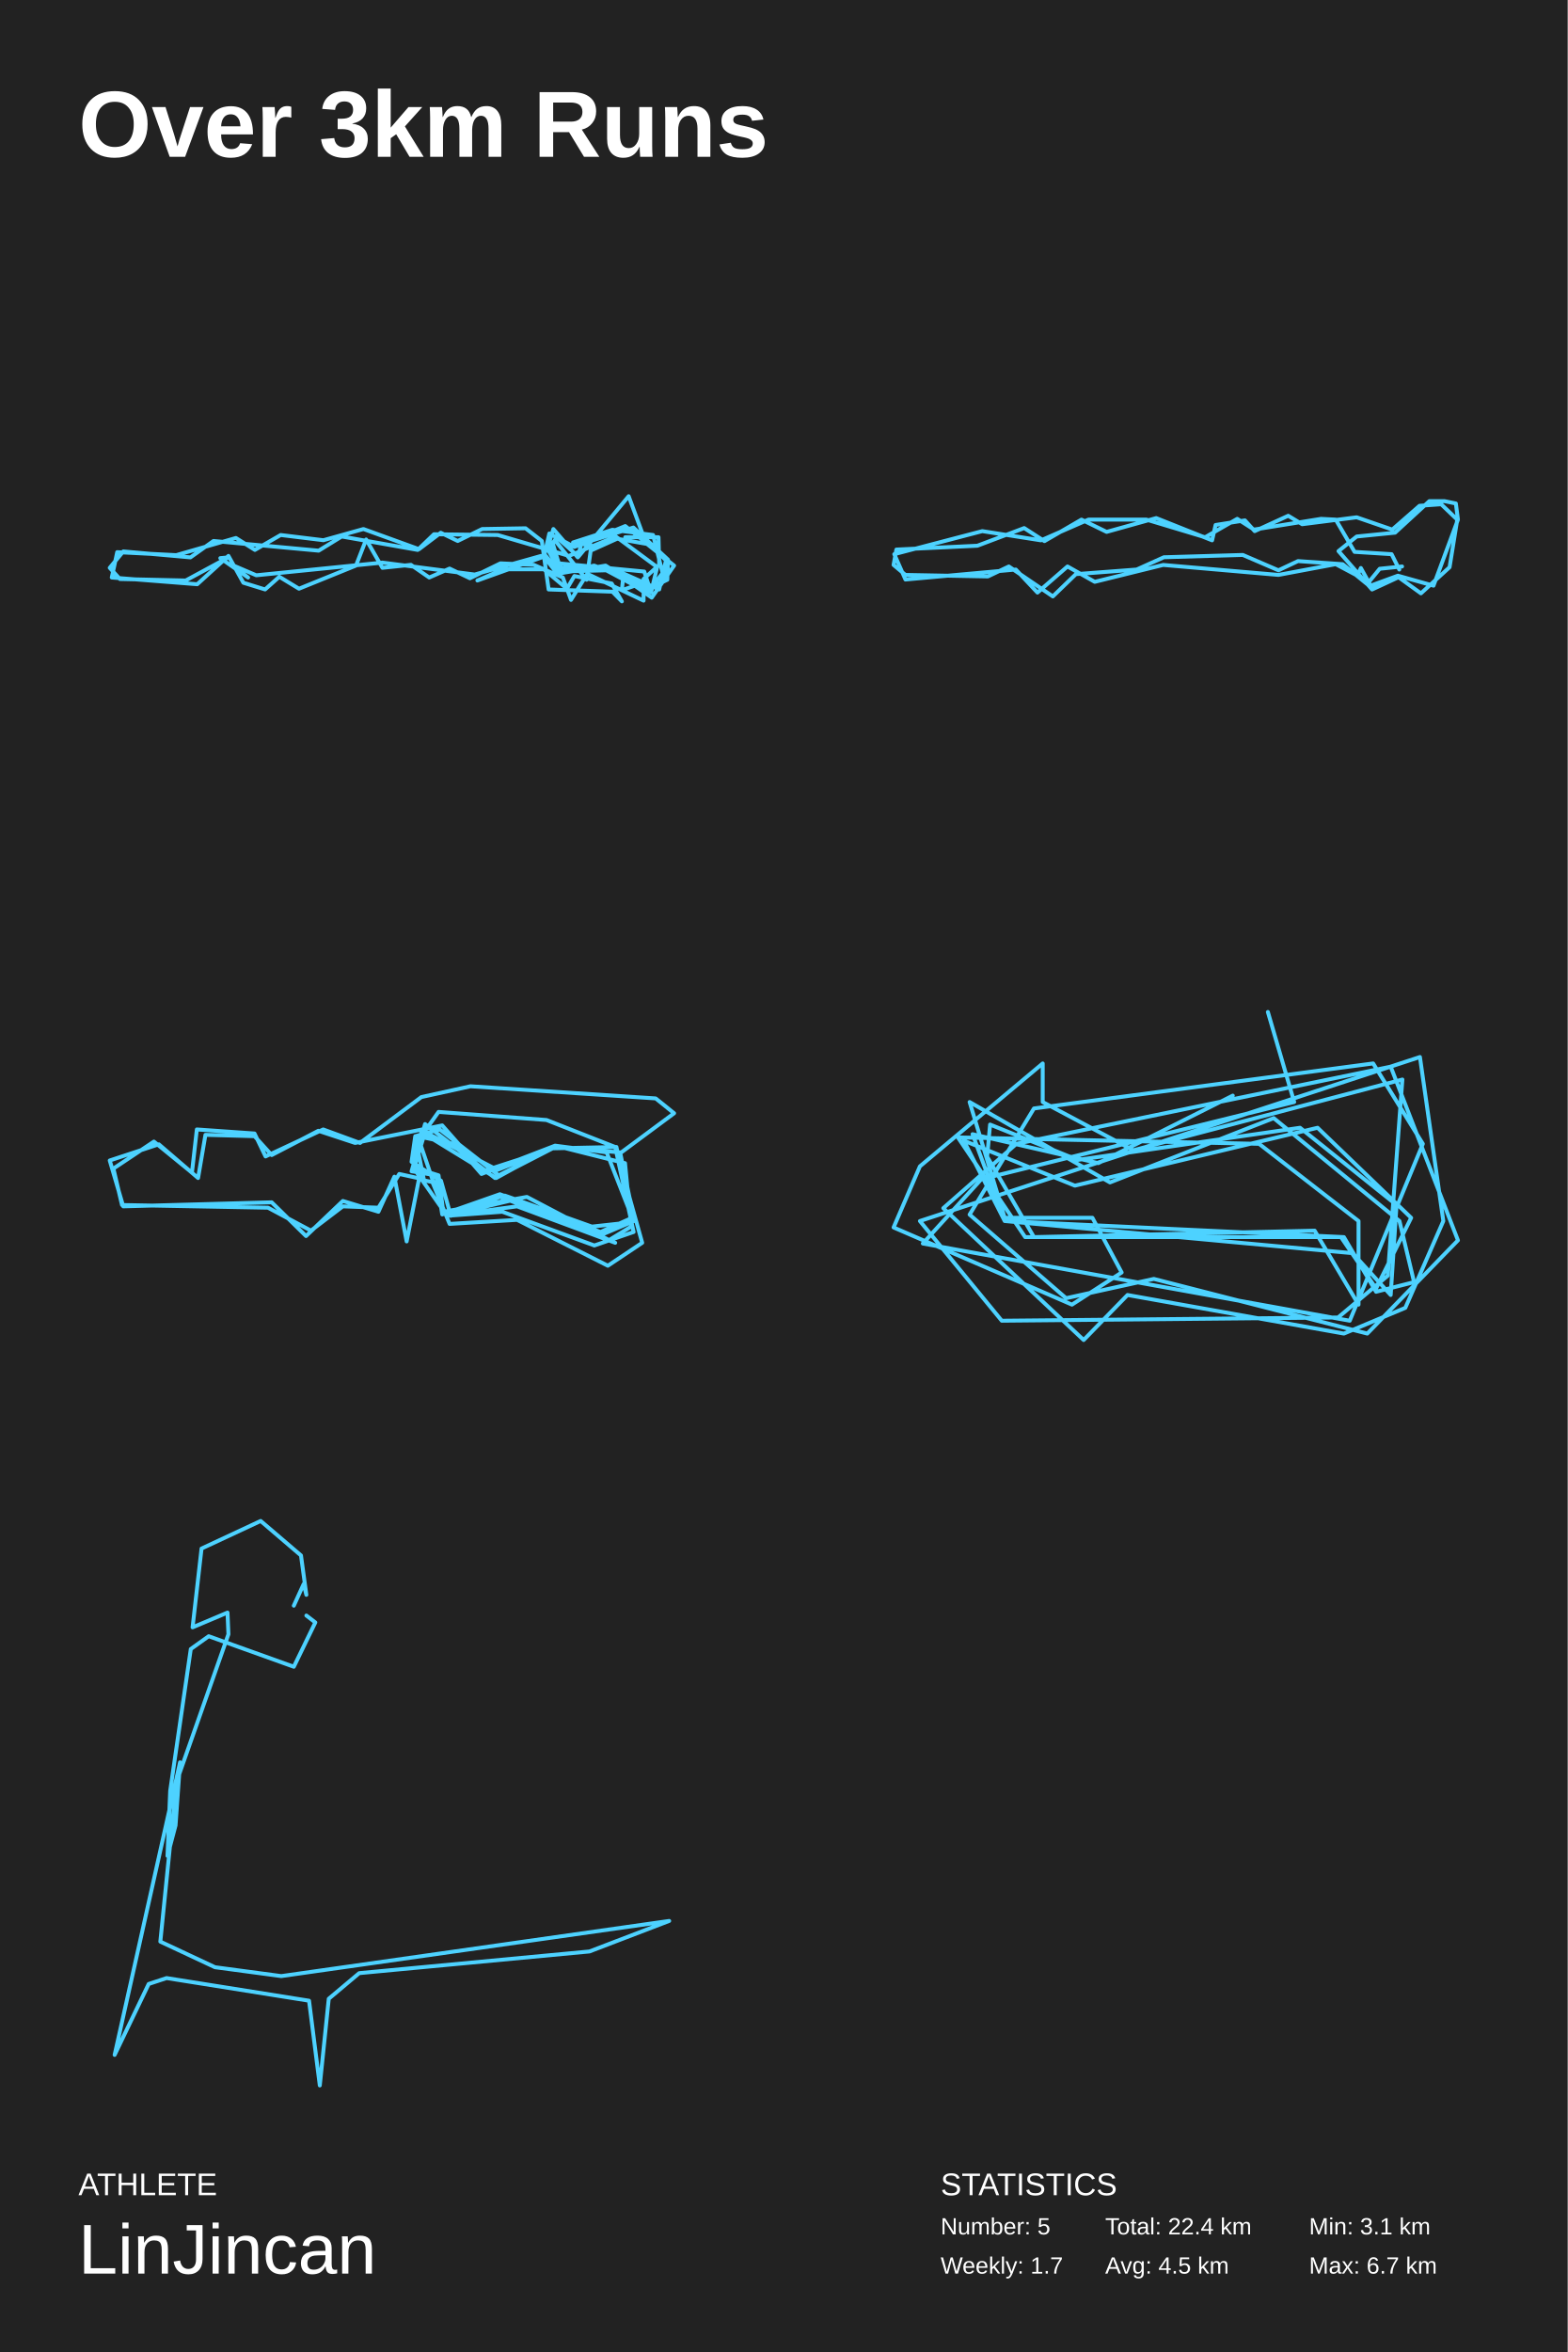
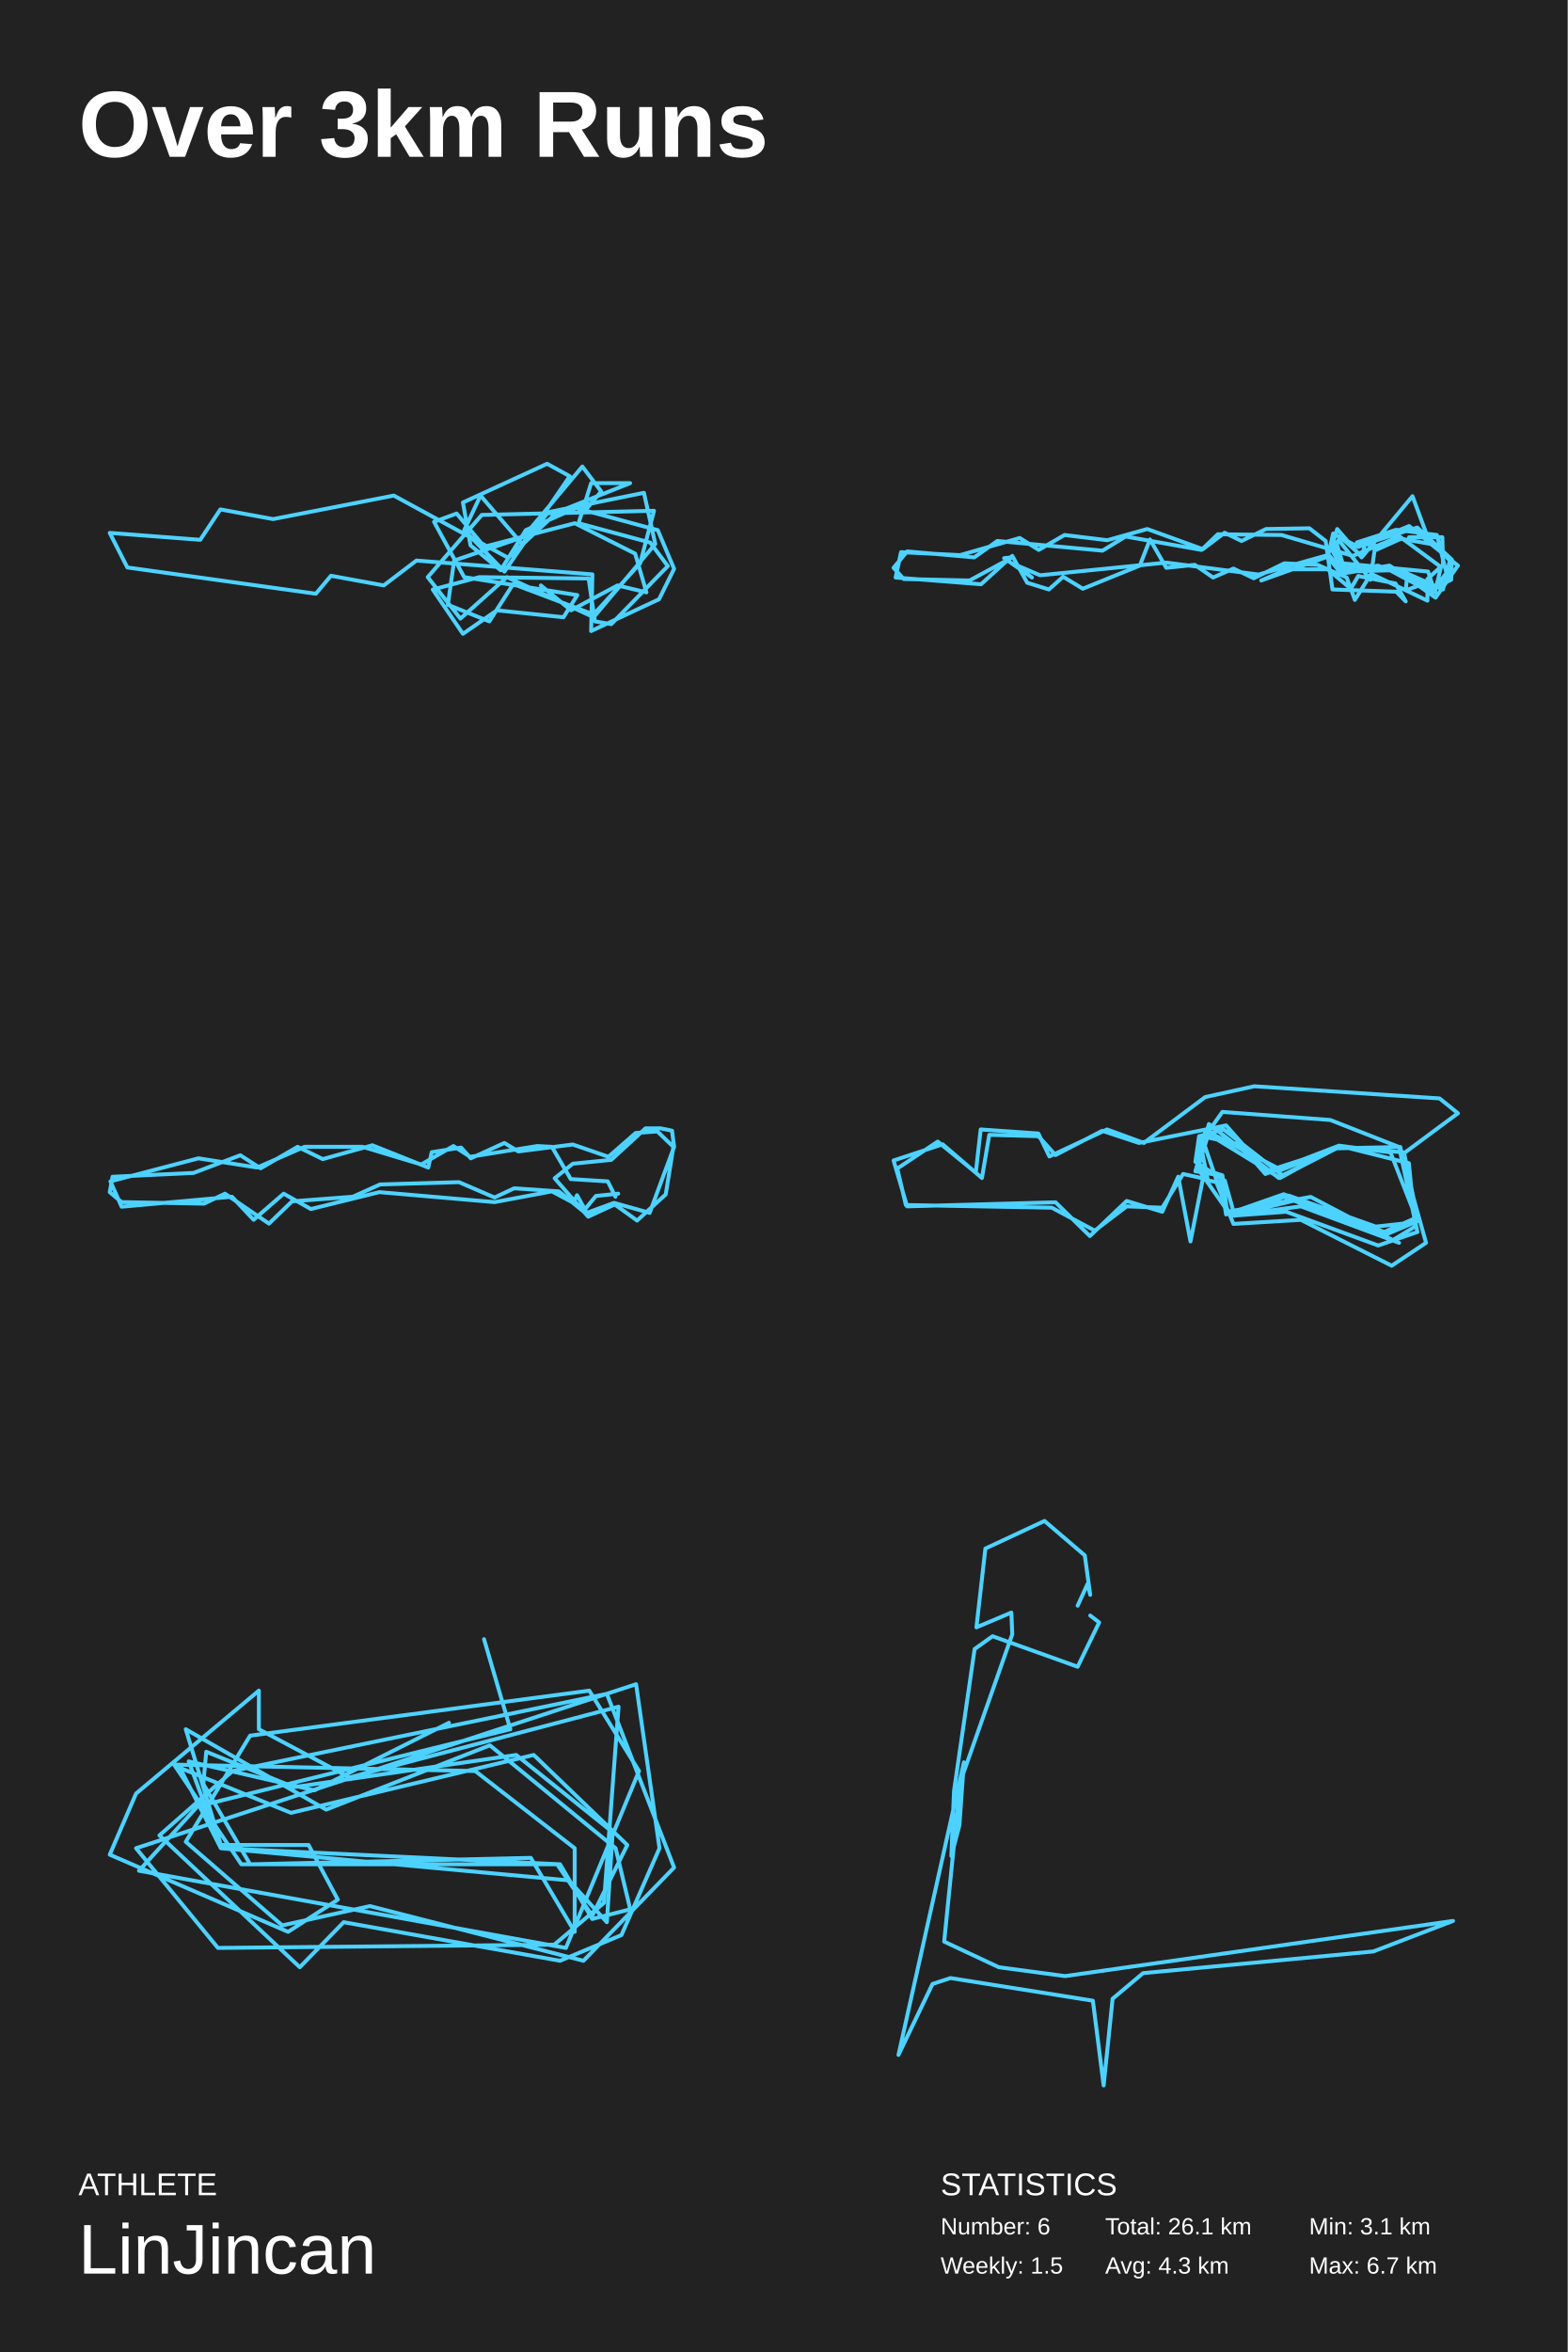
<svg xmlns="http://www.w3.org/2000/svg" baseProfile="full" height="300mm" version="1.1" viewBox="0,0,200,300" width="200mm">
  <defs />
  <rect fill="#222222" height="300" width="200" x="0" y="0" />
  <text fill="#FFFFFF" style="font-size:12px; font-family:Arial; font-weight:bold;" x="10" y="20">Over 3km Runs</text>
  <text fill="#FFFFFF" style="font-size:4px; font-family:Arial" x="10" y="280">ATHLETE</text>
  <text fill="#FFFFFF" style="font-size:9px; font-family:Arial" x="10" y="290">LinJincan</text>
  <text fill="#FFFFFF" style="font-size:4px; font-family:Arial" x="120" y="280">STATISTICS</text>
-   <text fill="#FFFFFF" style="font-size:3px; font-family:Arial" x="120" y="285">Number: 5</text>
-   <text fill="#FFFFFF" style="font-size:3px; font-family:Arial" x="120" y="290">Weekly: 1.7</text>
-   <text fill="#FFFFFF" style="font-size:3px; font-family:Arial" x="141" y="285">Total: 22.4 km</text>
-   <text fill="#FFFFFF" style="font-size:3px; font-family:Arial" x="141" y="290">Avg: 4.5 km</text>
+   <text fill="#FFFFFF" style="font-size:3px; font-family:Arial" x="120" y="285">Number: 6</text>
+   <text fill="#FFFFFF" style="font-size:3px; font-family:Arial" x="120" y="290">Weekly: 1.5</text>
+   <text fill="#FFFFFF" style="font-size:3px; font-family:Arial" x="141" y="285">Total: 26.1 km</text>
+   <text fill="#FFFFFF" style="font-size:3px; font-family:Arial" x="141" y="290">Avg: 4.3 km</text>
  <text fill="#FFFFFF" style="font-size:3px; font-family:Arial" x="167" y="285">Min: 3.1 km</text>
  <text fill="#FFFFFF" style="font-size:3px; font-family:Arial" x="167" y="290">Max: 6.7 km</text>
-   <polyline fill="none" points="79.769,68.525 84.01,68.525 84.096,72.046 82.106,73.854 82.106,76.613 74.923,73.188 72.846,76.518 71.808,73.663 68.087,72.046 63.846,71.855 59.952,73.759 57.356,72.522 54.76,73.663 52.423,72.046 48.788,72.426 46.712,68.811 45.413,72.141 38.144,75.091 35.635,73.568 33.817,75.186 31.048,74.329 29.144,70.904 25.163,74.52 14.26,73.663 14.952,70.428 22.481,70.809 30.096,68.62 32.519,70.143 35.808,68.24 41.26,68.906 46.365,67.478 53.462,70.048 56.231,67.954 58.394,69.001 61.51,67.478 67.048,67.383 69.125,69.001 69.99,75.186 78.125,75.471 79.337,76.708 78.038,74.425 73.279,73.473 72.327,75.091 69.385,72.617 64.192,72.617 60.904,74.044 69.385,70.999 71.115,73.188 77.26,72.141 79.51,73.568 79.337,75.281 80.981,74.71 83.144,76.233 86.0,72.141 82.538,69.382 78.731,68.715 75.356,70.238 74.837,73.949 70.942,69.096 69.904,69.286 71.635,72.426 77.0,72.331 82.538,75.186 85.135,73.949 85.221,71.38 80.808,67.288 74.144,69.382 73.712,71.094 70.596,67.478 69.817,69.952 71.548,73.092 75.788,72.141 83.231,74.9 84.702,74.044 84.962,71.285 79.769,67.098 73.279,69.762 70.077,68.049 69.471,70.714 71.288,72.902 78.558,72.712 84.096,75.186 84.962,71.475 82.279,68.906 80.202,63.292 73.798,70.999 71.029,68.525 70.51,69.286 71.288,71.855 82.192,72.902 83.058,75.566 83.837,72.331 78.558,68.43 72.587,70.904 63.5,68.24 55.365,68.145 53.288,70.143 43.596,68.43 40.654,70.238 27.24,69.001 24.298,71.094 15.731,70.333 14.0,72.426 15.298,73.854 23.692,74.044 29.144,71.094 28.106,71.189 31.654,73.663 29.577,72.046 32.692,73.378 48.788,71.76 60.558,73.283 69.038,70.904 71.375,72.522 76.74,72.426 82.625,75.566 84.529,73.092 83.317,68.24 78.125,67.574 73.106,69.191 75.788,69.667" stroke="#4dd2ff" stroke-linecap="round" stroke-linejoin="round" stroke-width="0.5" />
-   <polyline fill="none" points="178.871,72.254 176.02,72.547 174.416,74.507 171.297,71.96 165.594,71.568 163.099,72.743 158.554,70.784 148.485,71.078 145.01,72.645 137.257,73.233 134.317,76.075 128.703,72.254 126.03,73.527 115.515,73.331 114.0,72.058 114.356,70.098 124.693,69.608 130.663,67.355 133.248,69.02 137.97,66.277 141.178,67.844 147.505,66.081 154.634,68.922 155.079,66.963 158.822,66.375 160.069,67.746 164.347,65.787 166.129,66.865 173.079,65.983 177.624,67.551 181.099,64.513 183.861,64.317 185.911,66.277 184.931,72.352 181.277,75.683 178.426,73.625 175.04,75.193 170.762,70.294 173.079,68.432 177.98,67.942 182.347,63.925 184.307,63.925 185.733,64.219 186.0,66.277 182.881,74.703 178.337,73.429 174.861,74.703 173.614,72.449 173.168,73.429 170.406,71.96 163.099,73.331 148.396,72.058 139.663,74.213 136.188,72.254 132.356,75.585 129.594,72.645 115.515,73.919 114.089,70.686 125.317,67.746 132.802,68.922 138.861,66.277 146.257,66.277 153.743,68.53 157.842,66.179 159.98,67.551 168.535,66.179 170.406,66.277 172.812,70.392 177.535,70.686 178.515,72.645" stroke="#4dd2ff" stroke-linecap="round" stroke-linejoin="round" stroke-width="0.5" />
-   <polyline fill="none" points="80.209,155.938 75.513,156.454 64.4,152.496 56.574,154.733 55.948,149.914 52.661,148.881 53.757,144.407 63.304,150.258 70.817,146.128 79.739,148.365 80.522,156.454 77.704,158.175 67.217,152.668 56.574,154.561 53.287,144.923 58.139,145.956 61.426,149.742 70.817,146.128 77.391,146.988 80.835,155.765 76.765,157.486 63.774,152.668 57.513,155.077 56.261,150.602 52.504,148.193 52.974,144.923 56.104,144.062 63.617,149.914 70.817,146.3 79.113,146.988 80.835,155.249 76.609,157.142 63.774,152.323 56.417,154.905 55.635,149.914 52.504,149.398 54.226,143.374 63.148,150.258 70.504,146.472 78.643,146.3 80.678,155.765 76.296,157.659 65.652,153.012 57.043,155.077 52.817,149.053 54.226,144.407 63.461,149.226 69.565,146.816 61.583,149.398 56.417,143.546 45.304,145.784 40.609,144.235 34.661,147.332 32.47,144.923 26.209,144.751 25.27,150.258 20.261,145.956 14.0,148.021 15.722,153.872 34.661,153.356 39.043,157.659 43.739,153.184 48.278,154.561 50.313,150.086 51.878,158.347 53.443,150.43 55.165,150.774 57.357,156.11 65.965,155.593 77.548,161.445 81.93,158.519 78.8,147.332 86.0,141.997 83.652,140.104 60.017,138.555 53.757,139.932 45.93,145.784 41.235,144.062 33.878,147.505 32.47,144.579 25.113,144.062 24.487,149.57 19.635,145.611 14.47,149.053 15.565,153.7 34.191,154.044 39.67,156.97 43.739,153.872 48.278,154.044 50.939,149.742 54.07,150.43 53.13,145.784 55.948,141.825 69.722,142.858 78.487,146.3 80.835,157.142 75.826,158.863 64.087,154.561 57.043,155.077 65.965,153.872 78.487,158.519" stroke="#4dd2ff" stroke-linecap="round" stroke-linejoin="round" stroke-width="0.5" />
-   <polyline fill="none" points="157.275,139.745 140.114,148.359 124.073,144.668 128.176,155.743 172.57,159.845 177.42,165.177 178.166,153.692 165.855,143.847 137.503,147.949 126.311,143.437 125.938,147.539 131.907,157.794 167.72,156.973 173.316,166.408 173.316,155.743 160.632,145.898 122.207,145.078 130.788,157.794 171.078,157.794 175.554,164.357 180.031,155.333 168.093,143.847 137.13,151.231 122.953,145.488 128.176,155.743 171.451,157.794 175.554,164.767 180.404,163.536 178.539,155.743 162.497,142.617 141.606,150.82 123.699,140.566 128.176,155.333 139.368,155.333 143.098,162.306 136.756,166.408 114.0,156.563 117.358,148.769 133.026,135.643 133.026,140.566 144.591,146.718 178.912,137.694 177.047,162.716 170.705,168.048 127.803,168.459 117.358,155.743 181.15,134.823 184.135,155.743 179.285,166.818 171.451,170.099 143.845,165.177 138.249,170.92 120.342,154.102 129.668,145.898 177.42,136.053 186.0,158.204 174.435,170.099 147.202,163.126 136.01,165.587 123.699,154.922 131.907,141.386 175.181,135.643 181.523,145.898 172.197,168.459 117.731,158.614 125.192,150.41 165.109,140.566 161.751,129.08" stroke="#4dd2ff" stroke-linecap="round" stroke-linejoin="round" stroke-width="0.5" />
-   <polyline fill="none" points="37.484,204.806 38.742,202.042 39.085,203.424 38.399,198.398 33.255,194.0 25.712,197.518 24.569,207.571 29.026,205.686 29.141,208.451 22.511,227.299 20.454,247.655 27.426,250.922 35.884,252.053 85.375,245.016 75.203,248.911 45.828,251.676 41.942,254.943 40.799,266.0 39.427,255.194 21.254,252.304 18.968,253.058 14.625,262.105 22.969,224.786 22.397,232.828 21.368,236.723 21.711,228.43 24.34,210.335 26.626,208.702 37.484,212.597 40.228,206.943 39.085,206.063" stroke="#4dd2ff" stroke-linecap="round" stroke-linejoin="round" stroke-width="0.5" />
+   <polyline fill="none" points="69.002,74.672 72.851,77.846 78.784,74.672 82.472,75.554 81.029,70.617 73.332,66.738 61.786,69.736 58.258,65.504 55.372,66.562 59.22,73.615 73.653,75.907 71.889,78.728 63.39,77.846 59.06,80.844 55.212,75.201 61.145,73.615 75.096,73.791 75.898,79.257 77.982,79.609 85.198,72.204 82.953,69.207 73.813,66.738 75.416,61.625 80.388,61.625 71.087,65.328 64.833,71.146 50.241,63.212 34.846,66.209 28.111,64.975 25.546,68.854 14.0,67.972 16.245,72.38 40.298,75.73 42.223,73.438 48.958,74.672 53.127,71.499 75.577,73.262 75.416,80.491 84.076,76.436 86.0,72.557 83.915,67.62 73.492,64.799 67.078,67.62 63.871,72.733 60.022,69.559 59.06,64.093 69.804,59.156 72.69,60.743 64.352,72.909 59.22,67.62 61.305,63.212 66.597,69.383 69.964,65.328 82.151,62.859 83.595,69.383 75.737,78.728 64.673,73.615 58.739,78.904 54.57,73.615 61.465,65.68 83.434,65.151 81.67,71.851 75.737,78.375 65.474,74.496 62.428,79.257 57.136,77.141 57.938,71.499 66.757,68.501 74.294,59.509 76.699,62.683 74.775,64.975" stroke="#4dd2ff" stroke-linecap="round" stroke-linejoin="round" stroke-width="0.5" />
+   <polyline fill="none" points="179.769,68.525 184.01,68.525 184.096,72.046 182.106,73.854 182.106,76.613 174.923,73.188 172.846,76.518 171.808,73.663 168.087,72.046 163.846,71.855 159.952,73.759 157.356,72.522 154.76,73.663 152.423,72.046 148.788,72.426 146.712,68.811 145.413,72.141 138.144,75.091 135.635,73.568 133.817,75.186 131.048,74.329 129.144,70.904 125.163,74.52 114.26,73.663 114.952,70.428 122.481,70.809 130.096,68.62 132.519,70.143 135.808,68.24 141.26,68.906 146.365,67.478 153.462,70.048 156.231,67.954 158.394,69.001 161.51,67.478 167.048,67.383 169.125,69.001 169.99,75.186 178.125,75.471 179.337,76.708 178.038,74.425 173.279,73.473 172.327,75.091 169.385,72.617 164.192,72.617 160.904,74.044 169.385,70.999 171.115,73.188 177.26,72.141 179.51,73.568 179.337,75.281 180.981,74.71 183.144,76.233 186.0,72.141 182.538,69.382 178.731,68.715 175.356,70.238 174.837,73.949 170.942,69.096 169.904,69.286 171.635,72.426 177.0,72.331 182.538,75.186 185.135,73.949 185.221,71.38 180.808,67.288 174.144,69.382 173.712,71.094 170.596,67.478 169.817,69.952 171.548,73.092 175.788,72.141 183.231,74.9 184.702,74.044 184.962,71.285 179.769,67.098 173.279,69.762 170.077,68.049 169.471,70.714 171.288,72.902 178.558,72.712 184.096,75.186 184.962,71.475 182.279,68.906 180.202,63.292 173.798,70.999 171.029,68.525 170.51,69.286 171.288,71.855 182.192,72.902 183.058,75.566 183.837,72.331 178.558,68.43 172.587,70.904 163.5,68.24 155.365,68.145 153.288,70.143 143.596,68.43 140.654,70.238 127.24,69.001 124.298,71.094 115.731,70.333 114.0,72.426 115.298,73.854 123.692,74.044 129.144,71.094 128.106,71.189 131.654,73.663 129.577,72.046 132.692,73.378 148.788,71.76 160.558,73.283 169.038,70.904 171.375,72.522 176.74,72.426 182.625,75.566 184.529,73.092 183.317,68.24 178.125,67.574 173.106,69.191 175.788,69.667" stroke="#4dd2ff" stroke-linecap="round" stroke-linejoin="round" stroke-width="0.5" />
+   <polyline fill="none" points="78.871,152.254 76.02,152.547 74.416,154.507 71.297,151.96 65.594,151.568 63.099,152.743 58.554,150.784 48.485,151.078 45.01,152.645 37.257,153.233 34.317,156.075 28.703,152.254 26.03,153.527 15.515,153.331 14.0,152.058 14.356,150.098 24.693,149.608 30.663,147.355 33.248,149.02 37.97,146.277 41.178,147.844 47.505,146.081 54.634,148.922 55.079,146.963 58.822,146.375 60.069,147.746 64.347,145.787 66.129,146.865 73.079,145.983 77.624,147.551 81.099,144.513 83.861,144.317 85.911,146.277 84.931,152.352 81.277,155.683 78.426,153.625 75.04,155.193 70.762,150.294 73.079,148.432 77.98,147.942 82.347,143.925 84.307,143.925 85.733,144.219 86.0,146.277 82.881,154.703 78.337,153.429 74.861,154.703 73.614,152.449 73.168,153.429 70.406,151.96 63.099,153.331 48.396,152.058 39.663,154.213 36.188,152.254 32.356,155.585 29.594,152.645 15.515,153.919 14.089,150.686 25.317,147.746 32.802,148.922 38.861,146.277 46.257,146.277 53.743,148.53 57.842,146.179 59.98,147.551 68.535,146.179 70.406,146.277 72.812,150.392 77.535,150.686 78.515,152.645" stroke="#4dd2ff" stroke-linecap="round" stroke-linejoin="round" stroke-width="0.5" />
+   <polyline fill="none" points="180.209,155.938 175.513,156.454 164.4,152.496 156.574,154.733 155.948,149.914 152.661,148.881 153.757,144.407 163.304,150.258 170.817,146.128 179.739,148.365 180.522,156.454 177.704,158.175 167.217,152.668 156.574,154.561 153.287,144.923 158.139,145.956 161.426,149.742 170.817,146.128 177.391,146.988 180.835,155.765 176.765,157.486 163.774,152.668 157.513,155.077 156.261,150.602 152.504,148.193 152.974,144.923 156.104,144.062 163.617,149.914 170.817,146.3 179.113,146.988 180.835,155.249 176.609,157.142 163.774,152.323 156.417,154.905 155.635,149.914 152.504,149.398 154.226,143.374 163.148,150.258 170.504,146.472 178.643,146.3 180.678,155.765 176.296,157.659 165.652,153.012 157.043,155.077 152.817,149.053 154.226,144.407 163.461,149.226 169.565,146.816 161.583,149.398 156.417,143.546 145.304,145.784 140.609,144.235 134.661,147.332 132.47,144.923 126.209,144.751 125.27,150.258 120.261,145.956 114.0,148.021 115.722,153.872 134.661,153.356 139.043,157.659 143.739,153.184 148.278,154.561 150.313,150.086 151.878,158.347 153.443,150.43 155.165,150.774 157.357,156.11 165.965,155.593 177.548,161.445 181.93,158.519 178.8,147.332 186.0,141.997 183.652,140.104 160.017,138.555 153.757,139.932 145.93,145.784 141.235,144.062 133.878,147.505 132.47,144.579 125.113,144.062 124.487,149.57 119.635,145.611 114.47,149.053 115.565,153.7 134.191,154.044 139.67,156.97 143.739,153.872 148.278,154.044 150.939,149.742 154.07,150.43 153.13,145.784 155.948,141.825 169.722,142.858 178.487,146.3 180.835,157.142 175.826,158.863 164.087,154.561 157.043,155.077 165.965,153.872 178.487,158.519" stroke="#4dd2ff" stroke-linecap="round" stroke-linejoin="round" stroke-width="0.5" />
+   <polyline fill="none" points="57.275,219.745 40.114,228.359 24.073,224.668 28.176,235.743 72.57,239.845 77.42,245.177 78.166,233.692 65.855,223.847 37.503,227.949 26.311,223.437 25.938,227.539 31.907,237.794 67.72,236.973 73.316,246.408 73.316,235.743 60.632,225.898 22.207,225.078 30.788,237.794 71.078,237.794 75.554,244.357 80.031,235.333 68.093,223.847 37.13,231.231 22.953,225.488 28.176,235.743 71.451,237.794 75.554,244.767 80.404,243.536 78.539,235.743 62.497,222.617 41.606,230.82 23.699,220.566 28.176,235.333 39.368,235.333 43.098,242.306 36.756,246.408 14.0,236.563 17.358,228.769 33.026,215.643 33.026,220.566 44.591,226.718 78.912,217.694 77.047,242.716 70.705,248.048 27.803,248.459 17.358,235.743 81.15,214.823 84.135,235.743 79.285,246.818 71.451,250.099 43.845,245.177 38.249,250.92 20.342,234.102 29.668,225.898 77.42,216.053 86.0,238.204 74.435,250.099 47.202,243.126 36.01,245.587 23.699,234.922 31.907,221.386 75.181,215.643 81.523,225.898 72.197,248.459 17.731,238.614 25.192,230.41 65.109,220.566 61.751,209.08" stroke="#4dd2ff" stroke-linecap="round" stroke-linejoin="round" stroke-width="0.5" />
+   <polyline fill="none" points="137.484,204.806 138.742,202.042 139.085,203.424 138.399,198.398 133.255,194.0 125.712,197.518 124.569,207.571 129.026,205.686 129.141,208.451 122.511,227.299 120.454,247.655 127.426,250.922 135.884,252.053 185.375,245.016 175.203,248.911 145.828,251.676 141.942,254.943 140.799,266.0 139.427,255.194 121.254,252.304 118.968,253.058 114.625,262.105 122.969,224.786 122.397,232.828 121.368,236.723 121.711,228.43 124.34,210.335 126.626,208.702 137.484,212.597 140.228,206.943 139.085,206.063" stroke="#4dd2ff" stroke-linecap="round" stroke-linejoin="round" stroke-width="0.5" />
</svg>
